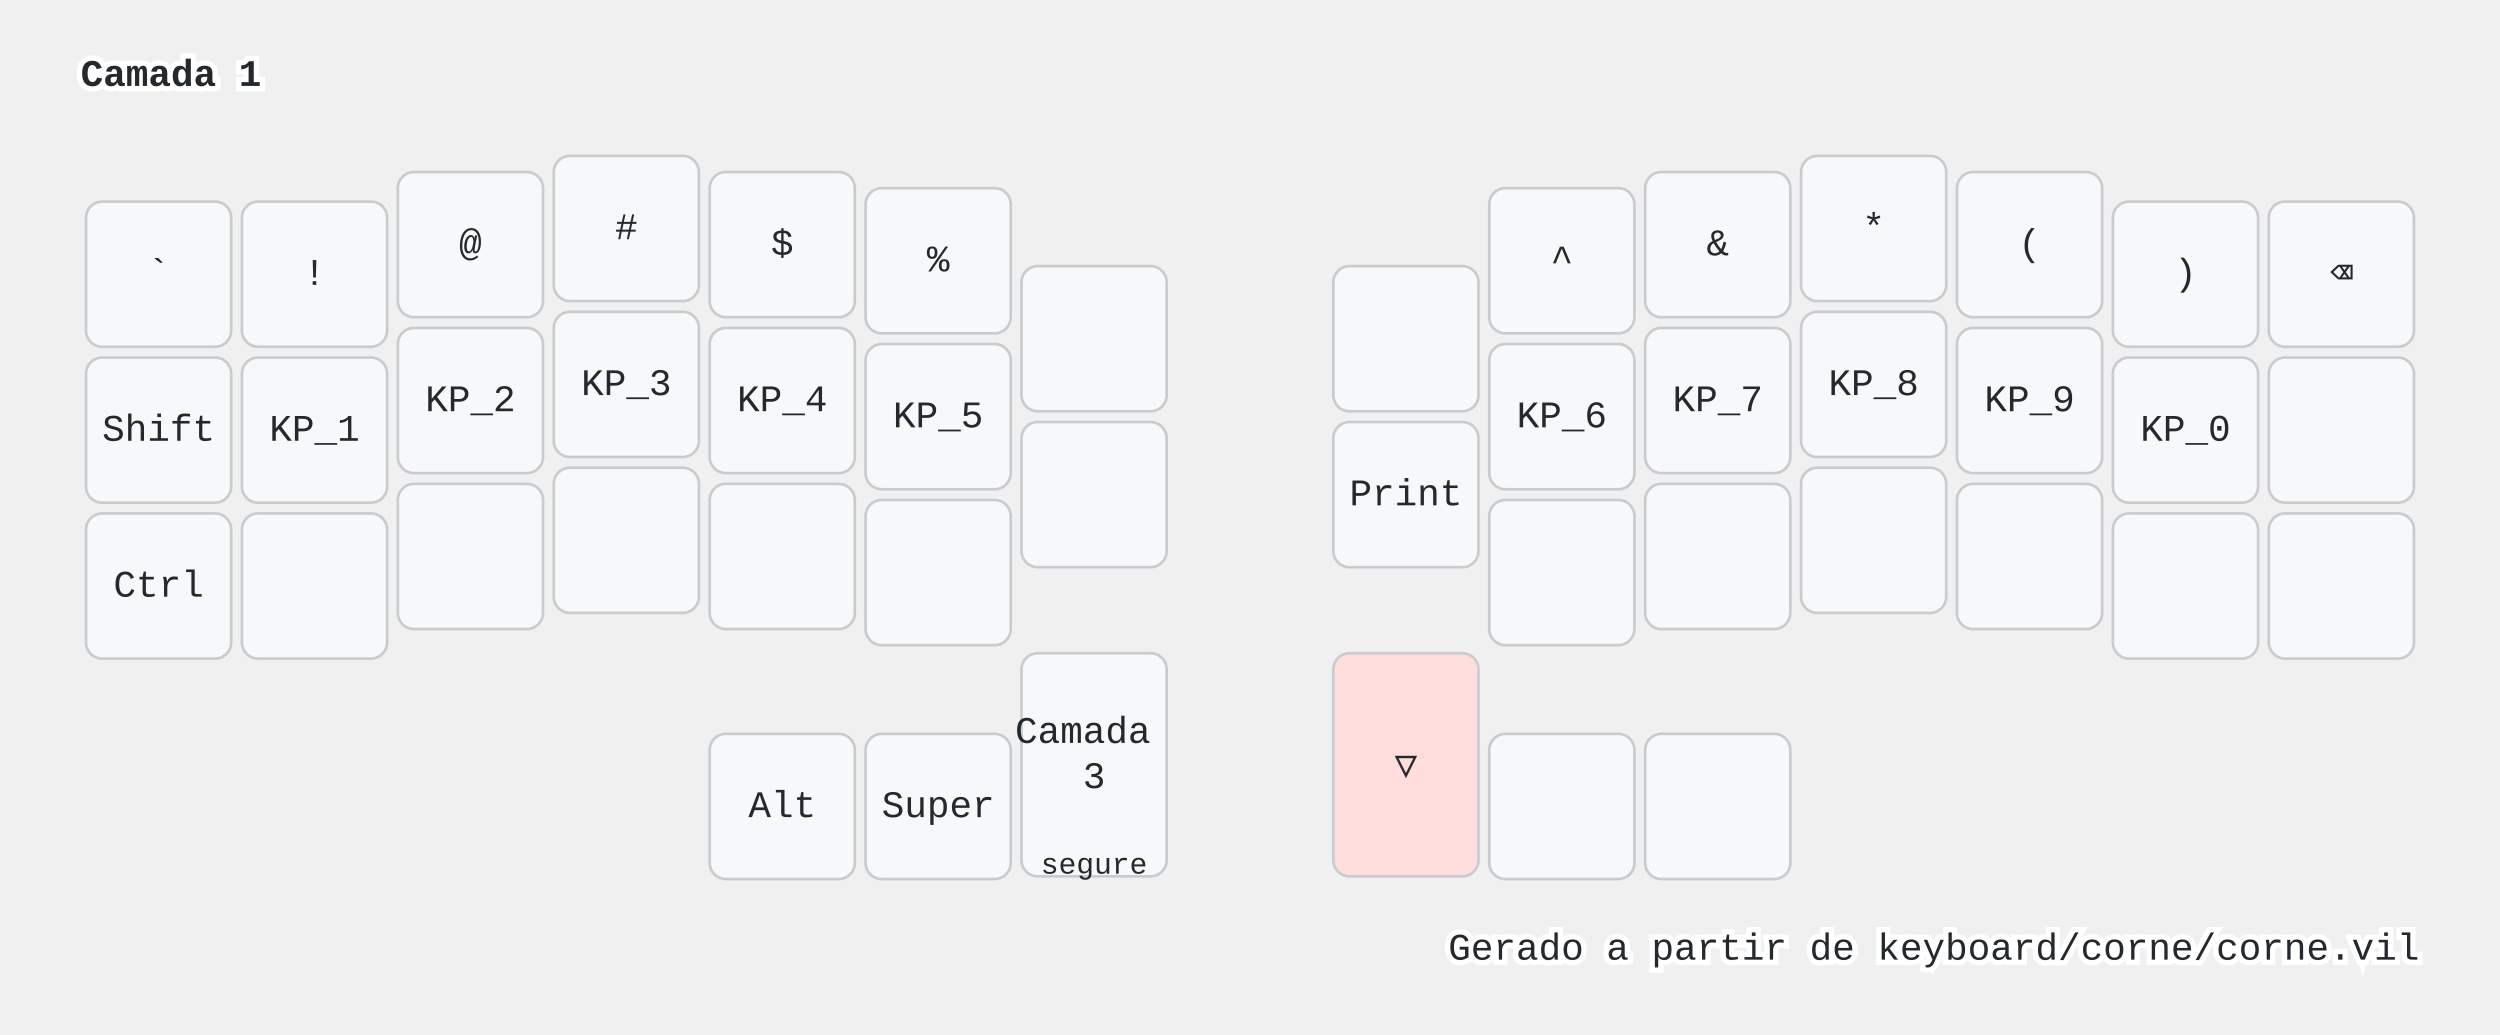
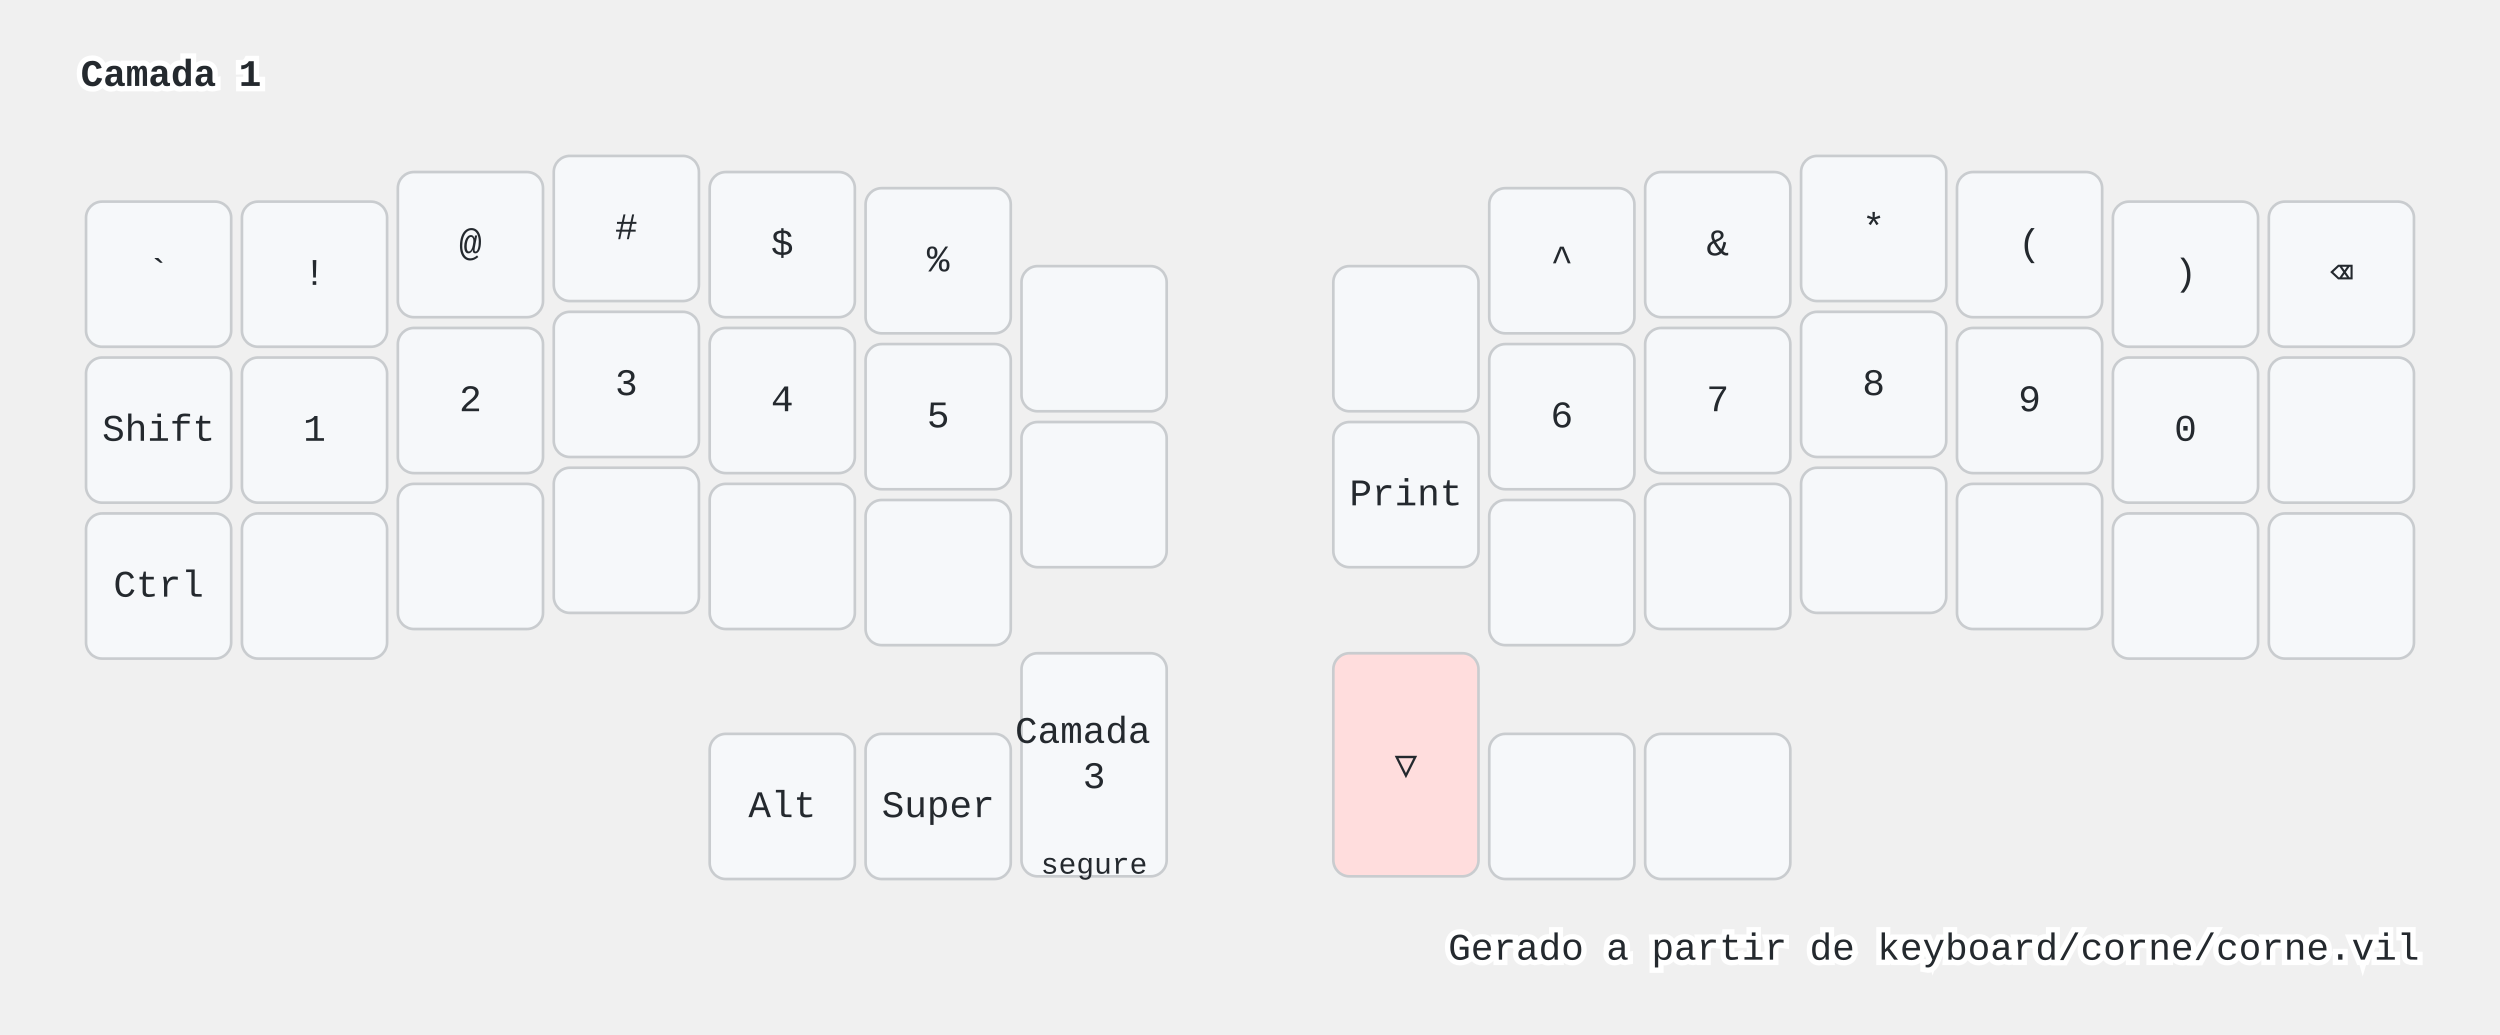
<svg xmlns="http://www.w3.org/2000/svg" width="930" height="385" viewBox="0 0 930 385" class="keymap">
  <style>/* inherit to force styles through use tags */
svg path {
    fill: inherit;
}

/* font and background color specifications */
svg.keymap {
    font-family: SFMono-Regular,Consolas,Liberation Mono,Menlo,monospace;
    font-size: 14px;
    font-kerning: normal;
    text-rendering: optimizeLegibility;
    fill: #24292e;
}

/* default key styling */
rect.key {
    fill: #f6f8fa;
}

rect.key, rect.combo {
    stroke: #c9cccf;
    stroke-width: 1;
}

/* default key side styling, only used is draw_key_sides is set */
rect.side {
    filter: brightness(90%);
}

/* color accent for combo boxes */
rect.combo, rect.combo-separate {
    fill: #cdf;
}

/* color accent for held keys */
rect.held, rect.combo.held {
    fill: #fdd;
}

/* color accent for ghost (optional) keys */
rect.ghost, rect.combo.ghost {
    stroke-dasharray: 4, 4;
    stroke-width: 2;
}

text {
    text-anchor: middle;
    dominant-baseline: middle;
}

/* styling for layer labels */
text.label {
    font-weight: bold;
    text-anchor: start;
    stroke: white;
    stroke-width: 4;
    paint-order: stroke;
}

/* styling for optional footer */
text.footer {
    text-anchor: end;
    dominant-baseline: auto;
    stroke: white;
    stroke-width: 4;
    paint-order: stroke;
}

/* styling for combo tap, and key non-tap label text */
text.combo, text.hold, text.shifted, text.left, text.right, text.tl, text.tr, text.bl, text.br {
    font-size: 11px;
}

text.hold, text.bl, text.br {
    text-anchor: middle;
    dominant-baseline: auto;
}

text.shifted, text.tl, text.tr {
    text-anchor: middle;
    dominant-baseline: hanging;
}

text.left, text.tl, text.bl {
    text-anchor: start;
}

text.right, text.tr, text.br {
    text-anchor: end;
}

text.layer-activator {
    text-decoration: underline;
}

/* styling for hold/shifted label text in combo box */
text.combo.hold, text.combo.shifted, text.combo.left, text.combo.right {
    font-size: 8px;
}

/* lighter symbol for transparent keys */
text.trans {
    fill: #7b7e81;
}

/* styling for combo dendrons */
path.combo {
    stroke-width: 1;
    stroke: gray;
    fill: none;
}

/* Start Tabler Icons Cleanup */
/* cannot use height/width with glyphs */
.icon-tabler &gt; path {
    fill: inherit;
    stroke: inherit;
    stroke-width: 2;
}
/* hide tabler's default box */
.icon-tabler &gt; path[stroke="none"][fill="none"] {
    visibility: hidden;
}
/* End Tabler Icons Cleanup */

@media (prefers-color-scheme: dark) {
svg.keymap { fill: #d1d6db; }
rect.key { fill: #3f4750; }
rect.key, rect.combo { stroke: #60666c; }
rect.combo, rect.combo-separate { fill: #1f3d7a; }
rect.held, rect.combo.held { fill: #854747; }
text.label, text.footer { stroke: black; }
text.trans { fill: #7e8184; }
path.combo { stroke: #7f7f7f; }

}</style>
  <g transform="translate(30, 0)" class="layer-Camada 1">
    <text x="0" y="28" class="label" id="Camada-1">Camada 1</text>
    <g transform="translate(0, 56)">
      <g transform="translate(29, 46)" class="key keypos-0">
        <rect rx="6" ry="6" x="-27" y="-27" width="54" height="54" class="key" />
        <text x="0" y="0" class="key tap">`</text>
      </g>
      <g transform="translate(87, 46)" class="key keypos-1">
        <rect rx="6" ry="6" x="-27" y="-27" width="54" height="54" class="key" />
        <text x="0" y="0" class="key tap">!</text>
      </g>
      <g transform="translate(145, 35)" class="key keypos-2">
        <rect rx="6" ry="6" x="-27" y="-27" width="54" height="54" class="key" />
        <text x="0" y="0" class="key tap">@</text>
      </g>
      <g transform="translate(203, 29)" class="key keypos-3">
        <rect rx="6" ry="6" x="-27" y="-27" width="54" height="54" class="key" />
        <text x="0" y="0" class="key tap">#</text>
      </g>
      <g transform="translate(261, 35)" class="key keypos-4">
        <rect rx="6" ry="6" x="-27" y="-27" width="54" height="54" class="key" />
        <text x="0" y="0" class="key tap">$</text>
      </g>
      <g transform="translate(319, 41)" class="key keypos-5">
        <rect rx="6" ry="6" x="-27" y="-27" width="54" height="54" class="key" />
        <text x="0" y="0" class="key tap">%</text>
      </g>
      <g transform="translate(377, 70)" class="key keypos-6">
        <rect rx="6" ry="6" x="-27" y="-27" width="54" height="54" class="key" />
      </g>
      <g transform="translate(493, 70)" class="key keypos-7">
        <rect rx="6" ry="6" x="-27" y="-27" width="54" height="54" class="key" />
      </g>
      <g transform="translate(551, 41)" class="key keypos-8">
        <rect rx="6" ry="6" x="-27" y="-27" width="54" height="54" class="key" />
        <text x="0" y="0" class="key tap">^</text>
      </g>
      <g transform="translate(609, 35)" class="key keypos-9">
        <rect rx="6" ry="6" x="-27" y="-27" width="54" height="54" class="key" />
        <text x="0" y="0" class="key tap">&amp;</text>
      </g>
      <g transform="translate(667, 29)" class="key keypos-10">
        <rect rx="6" ry="6" x="-27" y="-27" width="54" height="54" class="key" />
        <text x="0" y="0" class="key tap">*</text>
      </g>
      <g transform="translate(725, 35)" class="key keypos-11">
        <rect rx="6" ry="6" x="-27" y="-27" width="54" height="54" class="key" />
        <text x="0" y="0" class="key tap">(</text>
      </g>
      <g transform="translate(783, 46)" class="key keypos-12">
        <rect rx="6" ry="6" x="-27" y="-27" width="54" height="54" class="key" />
        <text x="0" y="0" class="key tap">)</text>
      </g>
      <g transform="translate(841, 46)" class="key keypos-13">
        <rect rx="6" ry="6" x="-27" y="-27" width="54" height="54" class="key" />
        <text x="0" y="0" class="key tap">⌫</text>
      </g>
      <g transform="translate(29, 104)" class="key keypos-14">
        <rect rx="6" ry="6" x="-27" y="-27" width="54" height="54" class="key" />
        <text x="0" y="0" class="key tap">Shift</text>
      </g>
      <g transform="translate(87, 104)" class="key keypos-15">
        <rect rx="6" ry="6" x="-27" y="-27" width="54" height="54" class="key" />
-         <text x="0" y="0" class="key tap">KP_1</text>
+         <text x="0" y="0" class="key tap">1</text>
      </g>
      <g transform="translate(145, 93)" class="key keypos-16">
        <rect rx="6" ry="6" x="-27" y="-27" width="54" height="54" class="key" />
-         <text x="0" y="0" class="key tap">KP_2</text>
+         <text x="0" y="0" class="key tap">2</text>
      </g>
      <g transform="translate(203, 87)" class="key keypos-17">
        <rect rx="6" ry="6" x="-27" y="-27" width="54" height="54" class="key" />
-         <text x="0" y="0" class="key tap">KP_3</text>
+         <text x="0" y="0" class="key tap">3</text>
      </g>
      <g transform="translate(261, 93)" class="key keypos-18">
        <rect rx="6" ry="6" x="-27" y="-27" width="54" height="54" class="key" />
-         <text x="0" y="0" class="key tap">KP_4</text>
+         <text x="0" y="0" class="key tap">4</text>
      </g>
      <g transform="translate(319, 99)" class="key keypos-19">
        <rect rx="6" ry="6" x="-27" y="-27" width="54" height="54" class="key" />
-         <text x="0" y="0" class="key tap">KP_5</text>
+         <text x="0" y="0" class="key tap">5</text>
      </g>
      <g transform="translate(377, 128)" class="key keypos-20">
        <rect rx="6" ry="6" x="-27" y="-27" width="54" height="54" class="key" />
      </g>
      <g transform="translate(493, 128)" class="key keypos-21">
        <rect rx="6" ry="6" x="-27" y="-27" width="54" height="54" class="key" />
        <text x="0" y="0" class="key tap">Print</text>
      </g>
      <g transform="translate(551, 99)" class="key keypos-22">
        <rect rx="6" ry="6" x="-27" y="-27" width="54" height="54" class="key" />
-         <text x="0" y="0" class="key tap">KP_6</text>
+         <text x="0" y="0" class="key tap">6</text>
      </g>
      <g transform="translate(609, 93)" class="key keypos-23">
        <rect rx="6" ry="6" x="-27" y="-27" width="54" height="54" class="key" />
-         <text x="0" y="0" class="key tap">KP_7</text>
+         <text x="0" y="0" class="key tap">7</text>
      </g>
      <g transform="translate(667, 87)" class="key keypos-24">
        <rect rx="6" ry="6" x="-27" y="-27" width="54" height="54" class="key" />
-         <text x="0" y="0" class="key tap">KP_8</text>
+         <text x="0" y="0" class="key tap">8</text>
      </g>
      <g transform="translate(725, 93)" class="key keypos-25">
        <rect rx="6" ry="6" x="-27" y="-27" width="54" height="54" class="key" />
-         <text x="0" y="0" class="key tap">KP_9</text>
+         <text x="0" y="0" class="key tap">9</text>
      </g>
      <g transform="translate(783, 104)" class="key keypos-26">
        <rect rx="6" ry="6" x="-27" y="-27" width="54" height="54" class="key" />
-         <text x="0" y="0" class="key tap">KP_0</text>
+         <text x="0" y="0" class="key tap">0</text>
      </g>
      <g transform="translate(841, 104)" class="key keypos-27">
        <rect rx="6" ry="6" x="-27" y="-27" width="54" height="54" class="key" />
      </g>
      <g transform="translate(29, 162)" class="key keypos-28">
        <rect rx="6" ry="6" x="-27" y="-27" width="54" height="54" class="key" />
        <text x="0" y="0" class="key tap">Ctrl</text>
      </g>
      <g transform="translate(87, 162)" class="key keypos-29">
        <rect rx="6" ry="6" x="-27" y="-27" width="54" height="54" class="key" />
      </g>
      <g transform="translate(145, 151)" class="key keypos-30">
        <rect rx="6" ry="6" x="-27" y="-27" width="54" height="54" class="key" />
      </g>
      <g transform="translate(203, 145)" class="key keypos-31">
        <rect rx="6" ry="6" x="-27" y="-27" width="54" height="54" class="key" />
      </g>
      <g transform="translate(261, 151)" class="key keypos-32">
        <rect rx="6" ry="6" x="-27" y="-27" width="54" height="54" class="key" />
      </g>
      <g transform="translate(319, 157)" class="key keypos-33">
        <rect rx="6" ry="6" x="-27" y="-27" width="54" height="54" class="key" />
      </g>
      <g transform="translate(551, 157)" class="key keypos-34">
        <rect rx="6" ry="6" x="-27" y="-27" width="54" height="54" class="key" />
      </g>
      <g transform="translate(609, 151)" class="key keypos-35">
        <rect rx="6" ry="6" x="-27" y="-27" width="54" height="54" class="key" />
      </g>
      <g transform="translate(667, 145)" class="key keypos-36">
        <rect rx="6" ry="6" x="-27" y="-27" width="54" height="54" class="key" />
      </g>
      <g transform="translate(725, 151)" class="key keypos-37">
        <rect rx="6" ry="6" x="-27" y="-27" width="54" height="54" class="key" />
      </g>
      <g transform="translate(783, 162)" class="key keypos-38">
        <rect rx="6" ry="6" x="-27" y="-27" width="54" height="54" class="key" />
      </g>
      <g transform="translate(841, 162)" class="key keypos-39">
        <rect rx="6" ry="6" x="-27" y="-27" width="54" height="54" class="key" />
      </g>
      <g transform="translate(261, 244)" class="key keypos-40">
        <rect rx="6" ry="6" x="-27" y="-27" width="54" height="54" class="key" />
        <text x="0" y="0" class="key tap">Alt</text>
      </g>
      <g transform="translate(319, 244)" class="key keypos-41">
        <rect rx="6" ry="6" x="-27" y="-27" width="54" height="54" class="key" />
        <text x="0" y="0" class="key tap">Super</text>
      </g>
      <g transform="translate(377, 229)" class="key keypos-42">
        <rect rx="6" ry="6" x="-27" y="-42" width="54" height="83" class="key" />
        <text x="0" y="0" class="key tap">
          <tspan x="0" dy="-0.9em">Camada</tspan>
          <tspan x="0" dy="1.2em">3</tspan>
        </text>
        <text x="0" y="40" class="key hold">segure</text>
      </g>
      <g transform="translate(493, 229)" class="key held keypos-43">
        <rect rx="6" ry="6" x="-27" y="-42" width="54" height="83" class="key held" />
        <text x="0" y="0" class="key held tap">▽</text>
      </g>
      <g transform="translate(551, 244)" class="key keypos-44">
        <rect rx="6" ry="6" x="-27" y="-27" width="54" height="54" class="key" />
      </g>
      <g transform="translate(609, 244)" class="key keypos-45">
        <rect rx="6" ry="6" x="-27" y="-27" width="54" height="54" class="key" />
      </g>
    </g>
  </g>
  <text x="900.0" y="357.0" class="footer">Gerado a partir de keyboard/corne/corne.vil</text>
</svg>
